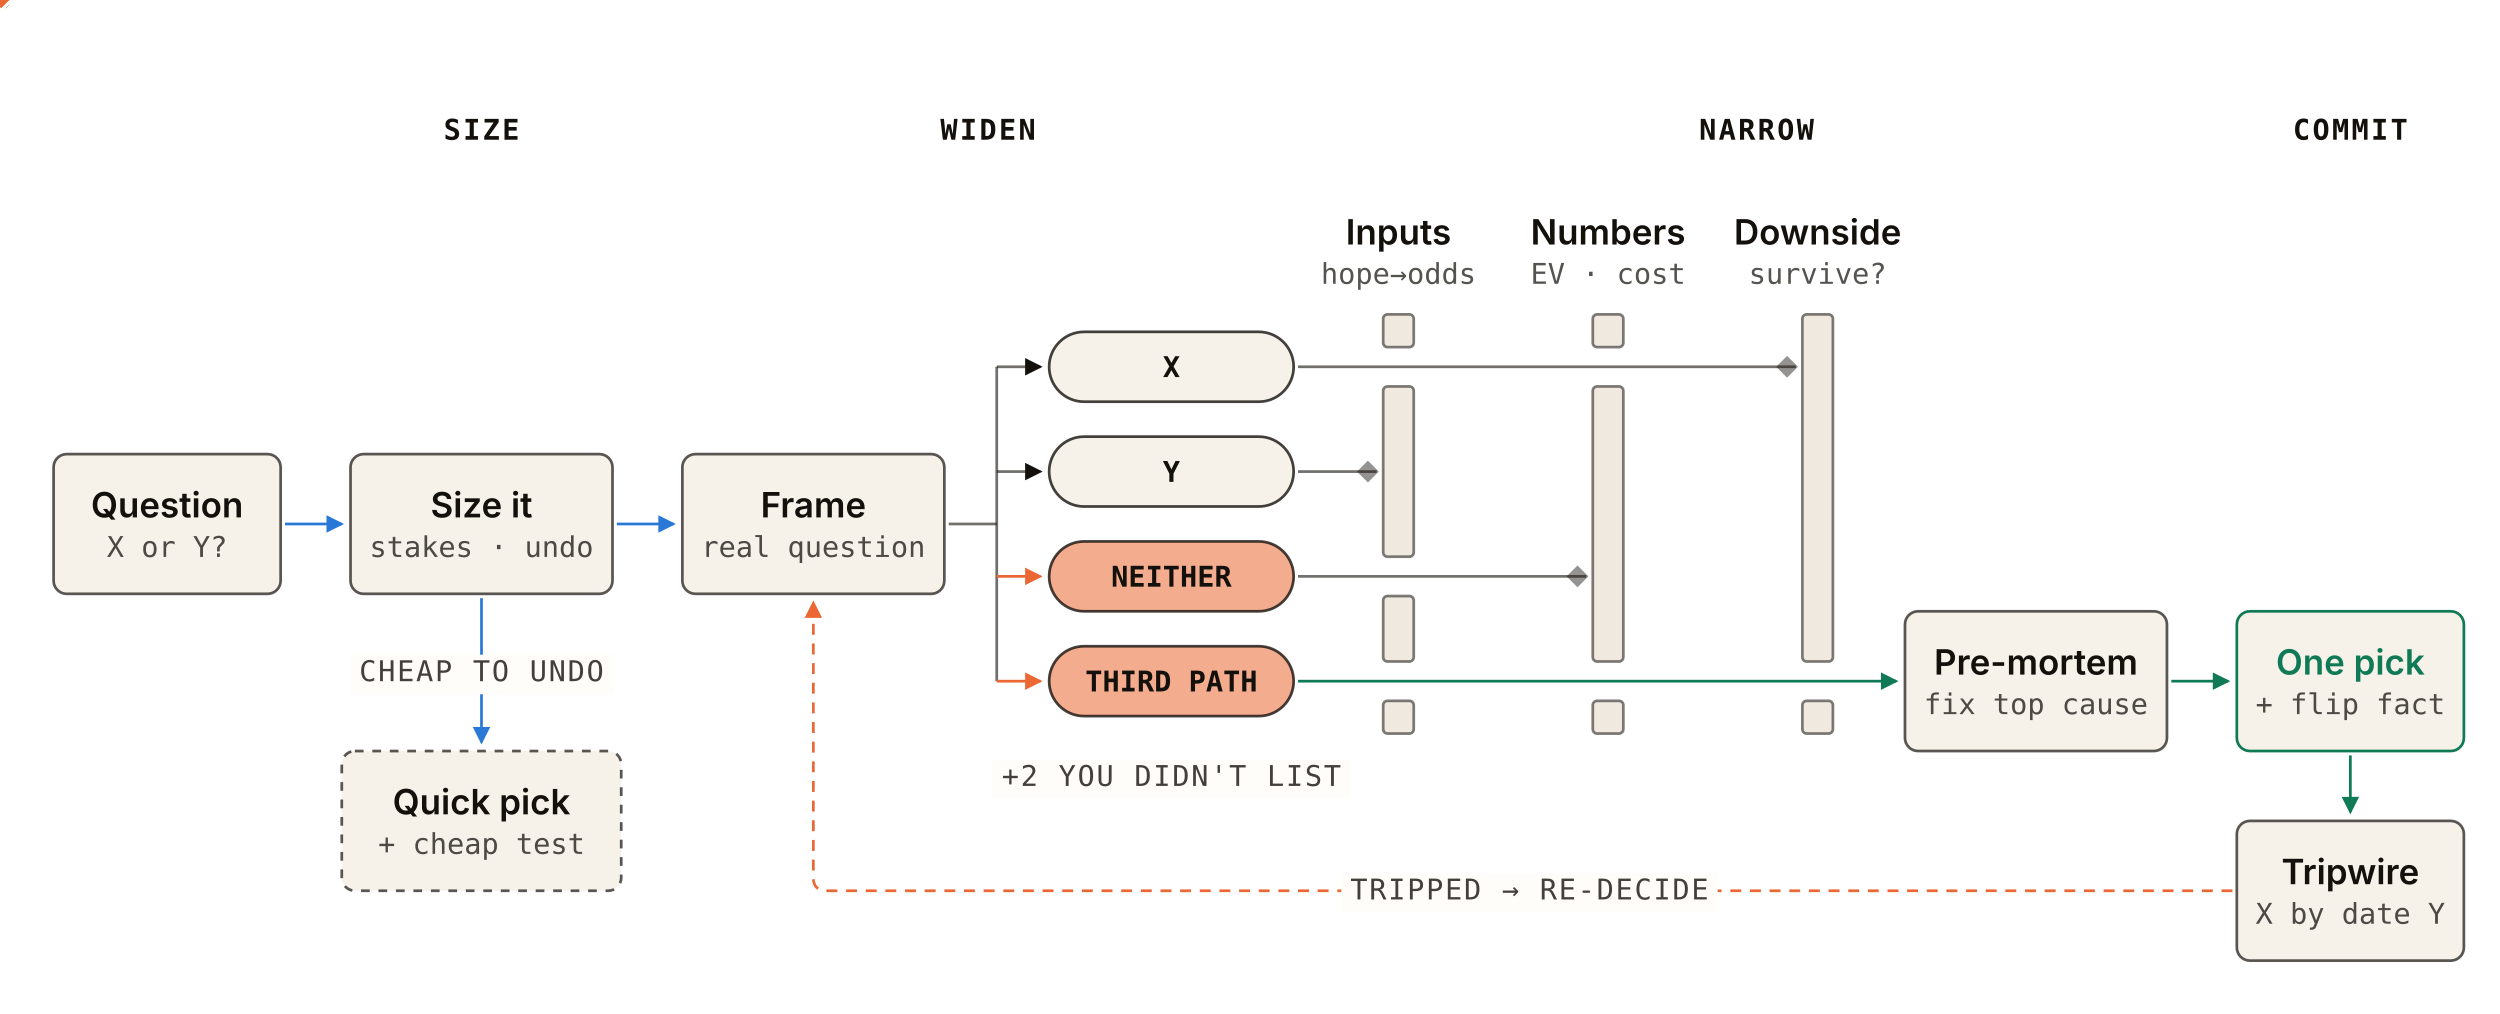
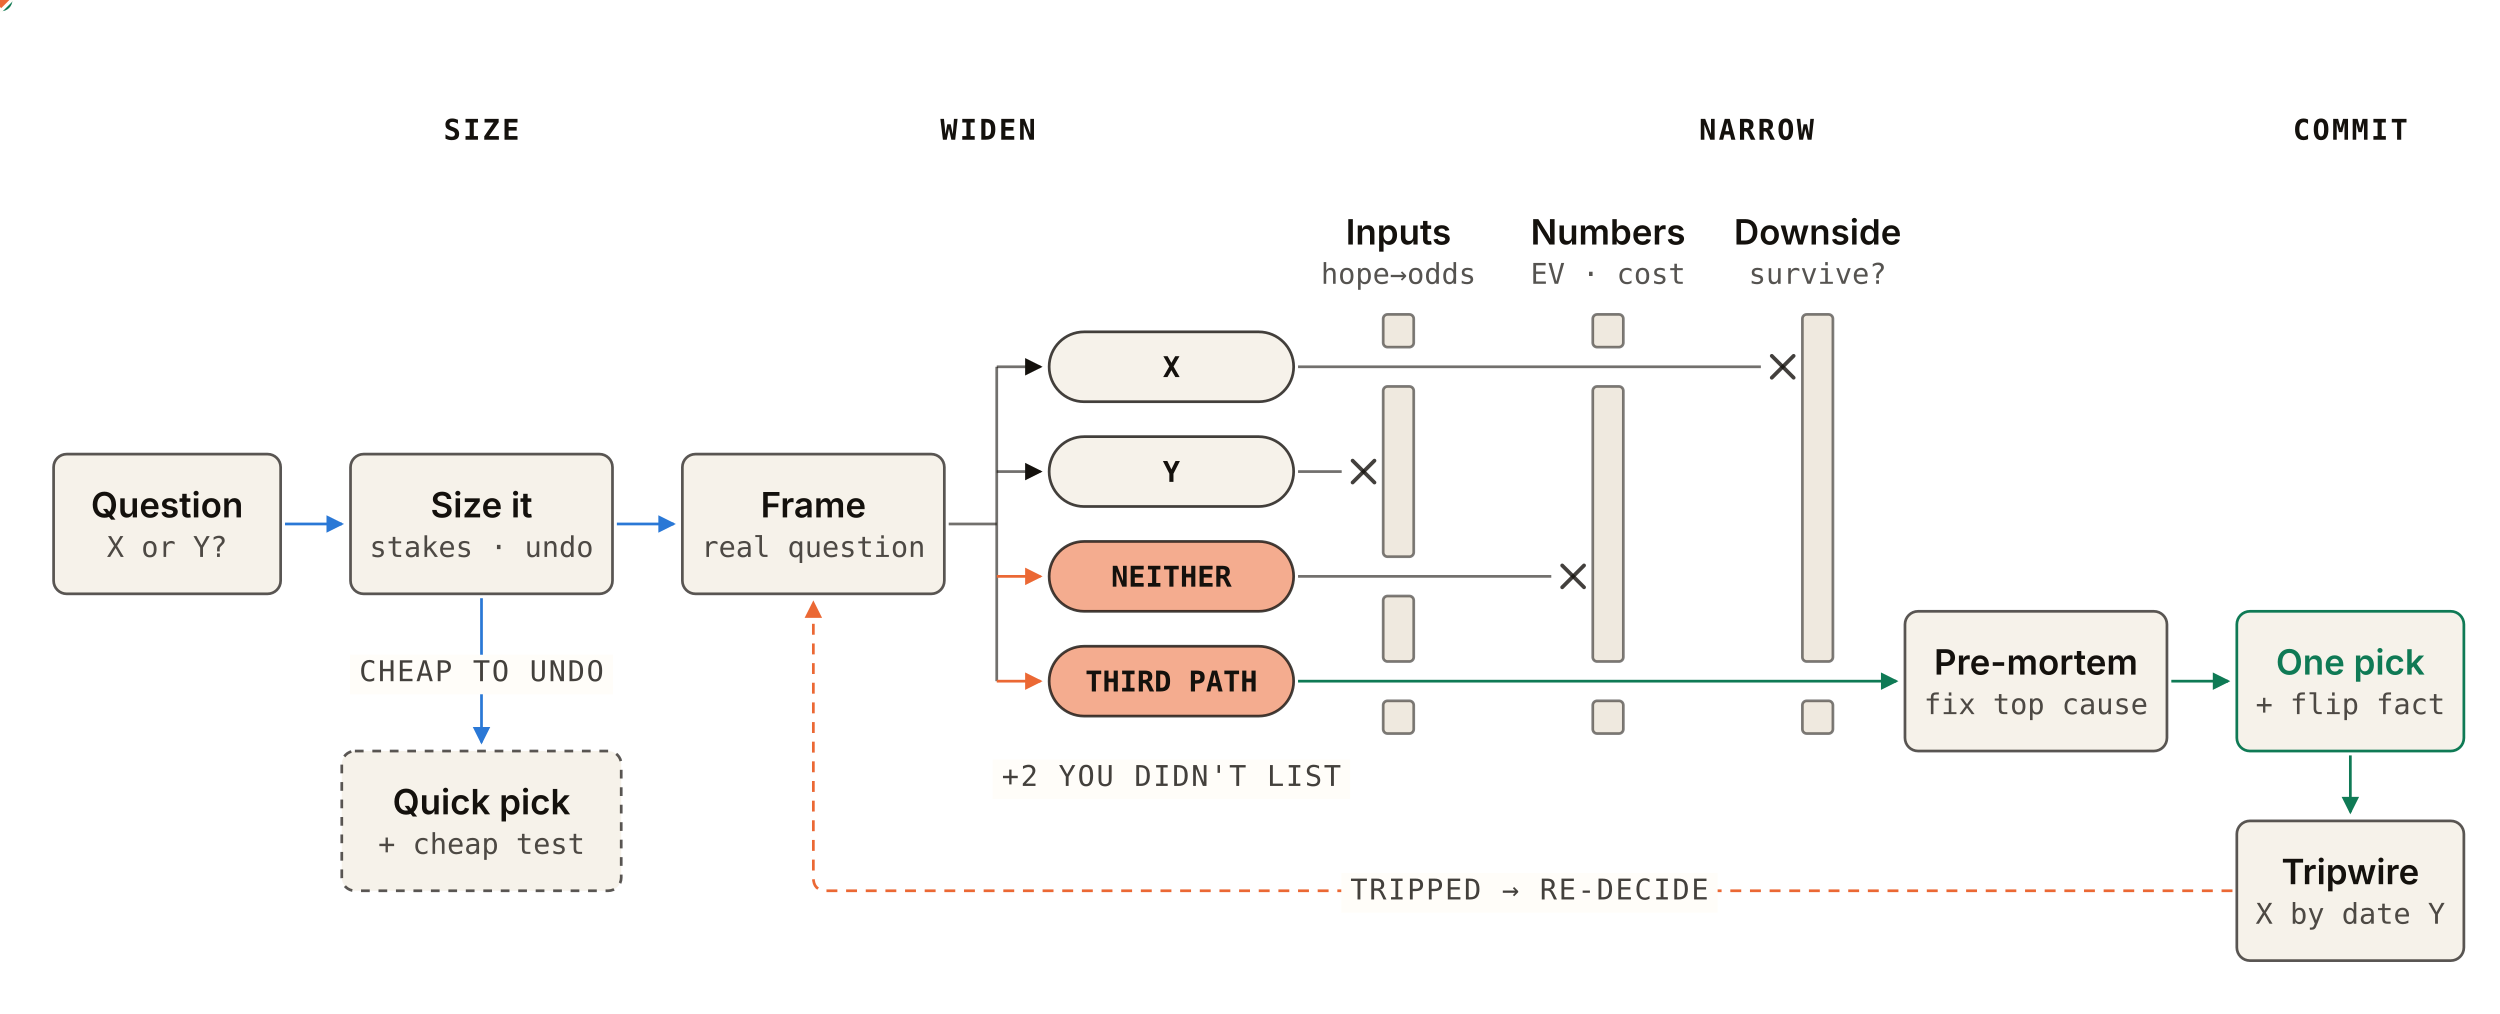
<svg xmlns="http://www.w3.org/2000/svg" viewBox="0 0 1144 464" width="960" height="389" color="#14110d" font-family="ui-sans-serif, system-ui, -apple-system, 'Segoe UI', Inter, Helvetica, Arial, sans-serif" role="img" aria-label="The decide skill as a flow from left to right. A question is sized first: a decision that is cheap to undo exits early as a quick pick with a cheap test. A consequential one goes to the frame step, which turns the two offered options, X and Y, into four by adding neither and a third path, the two the user did not list. Three walls then narrow the set: checking the inputs turns hopes into odds and stops one option, the numbers that decide it stop a second, and the downside check stops a third. Which option stops where is illustrative. The survivor is pre-mortemed and becomes one pick with the fact that would flip it, and a tripwire set at the same time loops back to the frame step to reopen the decision if it trips.">
  <style>text{user-select:none}</style>
  <g transform="translate(0,0)">
    <defs>
      <marker id="dp-head" markerWidth="8" markerHeight="8" refX="7" refY="4" orient="auto-start-reverse" markerUnits="userSpaceOnUse">
        <path d="M0,0 L8,4 L0,8 z" fill="currentColor" />
      </marker>
      <marker id="dp-head-accent" markerWidth="8" markerHeight="8" refX="7" refY="4" orient="auto-start-reverse" markerUnits="userSpaceOnUse">
        <path d="M0,0 L8,4 L0,8 z" fill="#0f7a55" />
      </marker>
      <marker id="dp-head-request" markerWidth="8" markerHeight="8" refX="7" refY="4" orient="auto-start-reverse" markerUnits="userSpaceOnUse">
        <path d="M0,0 L8,4 L0,8 z" fill="#2a78d6" />
      </marker>
      <marker id="dp-head-response" markerWidth="8" markerHeight="8" refX="7" refY="4" orient="auto-start-reverse" markerUnits="userSpaceOnUse">
        <path d="M0,0 L8,4 L0,8 z" fill="#0f7a55" />
      </marker>
      <marker id="dp-head-change" markerWidth="8" markerHeight="8" refX="7" refY="4" orient="auto-start-reverse" markerUnits="userSpaceOnUse">
        <path d="M0,0 L8,4 L0,8 z" fill="#eb6834" />
      </marker>
    </defs>
    <g data-uipack="lane">
      <text x="220" y="64" text-anchor="middle" font-size="13.108" font-weight="600" font-family="ui-monospace, SFMono-Regular, Menlo, Consolas, monospace" letter-spacing=".08em" fill="currentColor">SIZE</text>
    </g>
    <g data-uipack="lane">
      <text x="452" y="64" text-anchor="middle" font-size="13.108" font-weight="600" font-family="ui-monospace, SFMono-Regular, Menlo, Consolas, monospace" letter-spacing=".08em" fill="currentColor">WIDEN</text>
    </g>
    <g data-uipack="lane">
      <text x="804" y="64" text-anchor="middle" font-size="13.108" font-weight="600" font-family="ui-monospace, SFMono-Regular, Menlo, Consolas, monospace" letter-spacing=".08em" fill="currentColor">NARROW</text>
    </g>
    <g data-uipack="lane">
      <text x="1076" y="64" text-anchor="middle" font-size="13.108" font-weight="600" font-family="ui-monospace, SFMono-Regular, Menlo, Consolas, monospace" letter-spacing=".08em" fill="currentColor">COMMIT</text>
    </g>
    <g data-uipack="node">
      <rect x="24" y="208" width="104" height="64" rx="6" fill="#f6f2ea" stroke="currentColor" stroke-opacity="0.7" stroke-width="1.25" />
      <path class="uipack__touch-target" d="M 24 208 h 104 v 64 h -104 Z" fill="transparent" stroke="none" aria-hidden="true" />
      <text x="76" y="237" text-anchor="middle" font-size="16" font-weight="600" fill="currentColor">Question</text>
      <text x="76" y="255.108" text-anchor="middle" font-size="13.108" font-family="ui-monospace, SFMono-Regular, Menlo, Consolas, monospace" fill="currentColor" fill-opacity="0.75">X or Y?</text>
    </g>
    <path data-uipack="connector" data-kind="request" d="M130,240 L156,240" fill="none" stroke="#2a78d6" stroke-opacity="1" stroke-width="1.25" marker-end="url(#dp-head-request)" />
    <g data-uipack="node">
      <rect x="160" y="208" width="120" height="64" rx="6" fill="#f6f2ea" stroke="currentColor" stroke-opacity="0.7" stroke-width="1.25" />
      <path class="uipack__touch-target" d="M 160 208 h 120 v 64 h -120 Z" fill="transparent" stroke="none" aria-hidden="true" />
      <text x="220" y="237" text-anchor="middle" font-size="16" font-weight="600" fill="currentColor">Size it</text>
      <text x="220" y="255.108" text-anchor="middle" font-size="13.108" font-family="ui-monospace, SFMono-Regular, Menlo, Consolas, monospace" fill="currentColor" fill-opacity="0.75">stakes · undo</text>
    </g>
    <path data-uipack="connector" data-kind="request" d="M220,274 L220,340" fill="none" stroke="#2a78d6" stroke-opacity="1" stroke-width="1.25" marker-end="url(#dp-head-request)" />
    <g data-uipack="label">
      <rect x="159.765" y="299.892" width="120.47" height="18.108" fill="#fffdf9" />
      <text x="220" y="312" text-anchor="middle" font-size="13.108" font-family="ui-monospace, SFMono-Regular, Menlo, Consolas, monospace" letter-spacing=".06em" fill="currentColor" fill-opacity="0.8">CHEAP TO UNDO</text>
    </g>
    <g data-uipack="node">
      <rect x="156" y="344" width="128" height="64" rx="6" fill="#f6f2ea" stroke="currentColor" stroke-opacity="0.7" stroke-width="1.25" stroke-dasharray="4 4" />
      <path class="uipack__touch-target" d="M 156 344 h 128 v 64 h -128 Z" fill="transparent" stroke="none" aria-hidden="true" />
      <text x="220" y="373" text-anchor="middle" font-size="16" font-weight="600" fill="currentColor">Quick pick</text>
      <text x="220" y="391.108" text-anchor="middle" font-size="13.108" font-family="ui-monospace, SFMono-Regular, Menlo, Consolas, monospace" fill="currentColor" fill-opacity="0.75">+ cheap test</text>
    </g>
    <path data-uipack="connector" data-kind="request" d="M282,240 L308,240" fill="none" stroke="#2a78d6" stroke-opacity="1" stroke-width="1.25" marker-end="url(#dp-head-request)" />
    <g data-uipack="packet" data-kind="request">
      <g>
        <rect x="-4" y="-4" width="8" height="8" rx="1.5" fill="#2a78d6" stroke="#fffdf9" stroke-width="1.5" />
        <animateTransform attributeName="transform" type="scale" dur="0.9s" begin="0s" repeatCount="indefinite" calcMode="spline" values="0;1.2;1;1;0" keyTimes="0;0.12;0.2;0.8;1" keySplines="0.2 0.9 0.3 1;0.4 0 0.6 1;0 0 1 1;0.6 0 0.9 0.4" />
      </g>
      <animateMotion dur="0.9s" begin="0s" repeatCount="indefinite" path="M284,240 L302,240" calcMode="linear" />
    </g>
    <g data-uipack="node">
      <rect x="312" y="208" width="120" height="64" rx="6" fill="#f6f2ea" stroke="currentColor" stroke-opacity="0.7" stroke-width="1.25" />
      <path class="uipack__touch-target" d="M 312 208 h 120 v 64 h -120 Z" fill="transparent" stroke="none" aria-hidden="true" />
      <text x="372" y="237" text-anchor="middle" font-size="16" font-weight="600" fill="currentColor">Frame</text>
      <text x="372" y="255.108" text-anchor="middle" font-size="13.108" font-family="ui-monospace, SFMono-Regular, Menlo, Consolas, monospace" fill="currentColor" fill-opacity="0.75">real question</text>
    </g>
    <path data-uipack="connector" d="M434,240 L456,240" fill="none" stroke="currentColor" stroke-opacity="0.6" stroke-width="1.25" />
    <path data-uipack="connector" d="M456,168 L456,312" fill="none" stroke="currentColor" stroke-opacity="0.6" stroke-width="1.25" />
    <path data-uipack="connector" d="M456,168 L476,168" fill="none" stroke="currentColor" stroke-opacity="0.6" stroke-width="1.25" marker-end="url(#dp-head)" />
    <path data-uipack="connector" d="M456,216 L476,216" fill="none" stroke="currentColor" stroke-opacity="0.6" stroke-width="1.25" marker-end="url(#dp-head)" />
    <path data-uipack="connector" data-kind="change" d="M456,264 L476,264" fill="none" stroke="#eb6834" stroke-opacity="1" stroke-width="1.25" marker-end="url(#dp-head-change)" />
    <path data-uipack="connector" data-kind="change" d="M456,312 L476,312" fill="none" stroke="#eb6834" stroke-opacity="1" stroke-width="1.25" marker-end="url(#dp-head-change)" />
    <g data-uipack="chip">
      <rect x="480" y="152" width="112" height="32" rx="16" fill="#f6f2ea" stroke="currentColor" stroke-opacity="0.8" stroke-width="1.25" />
      <text x="536" y="172.719" text-anchor="middle" font-size="13.108" font-weight="600" font-family="ui-monospace, SFMono-Regular, Menlo, Consolas, monospace" fill="currentColor">X</text>
    </g>
    <g data-uipack="chip">
      <rect x="480" y="200" width="112" height="32" rx="16" fill="#f6f2ea" stroke="currentColor" stroke-opacity="0.8" stroke-width="1.25" />
      <text x="536" y="220.719" text-anchor="middle" font-size="13.108" font-weight="600" font-family="ui-monospace, SFMono-Regular, Menlo, Consolas, monospace" fill="currentColor">Y</text>
    </g>
    <g data-uipack="chip" data-kind="change">
      <rect x="480" y="248" width="112" height="32" rx="16" fill="#eb6834" style="fill-opacity:0.55" stroke="currentColor" stroke-opacity="0.8" stroke-width="1.25" />
      <text x="536" y="268.719" text-anchor="middle" font-size="13.108" font-weight="600" font-family="ui-monospace, SFMono-Regular, Menlo, Consolas, monospace" fill="currentColor">NEITHER</text>
    </g>
    <g data-uipack="chip" data-flow="pick" data-kind="change">
      <rect x="480" y="296" width="112" height="32" rx="16" fill="#eb6834" style="fill-opacity:0.55" stroke="currentColor" stroke-opacity="0.8" stroke-width="1.25" />
      <text x="536" y="316.719" text-anchor="middle" font-size="13.108" font-weight="600" font-family="ui-monospace, SFMono-Regular, Menlo, Consolas, monospace" fill="currentColor">THIRD PATH</text>
    </g>
    <g data-uipack="label">
      <rect x="454.137" y="347.892" width="163.727" height="18.108" fill="#fffdf9" />
      <text x="536" y="360" text-anchor="middle" font-size="13.108" font-family="ui-monospace, SFMono-Regular, Menlo, Consolas, monospace" letter-spacing=".06em" fill="currentColor" fill-opacity="0.8">+2 YOU DIDN'T LIST</text>
    </g>
    <g>
      <text x="640" y="112" font-size="16" font-family="ui-sans-serif, system-ui, -apple-system, 'Segoe UI', Inter, Helvetica, Arial, sans-serif" font-weight="600" text-anchor="middle" fill="currentColor" fill-opacity="1">Inputs</text>
      <text x="640" y="130" font-size="13.108" font-family="ui-monospace, SFMono-Regular, Menlo, Consolas, monospace" font-weight="400" text-anchor="middle" fill="currentColor" fill-opacity="0.72">hope→odds</text>
    </g>
    <g>
      <text x="736" y="112" font-size="16" font-family="ui-sans-serif, system-ui, -apple-system, 'Segoe UI', Inter, Helvetica, Arial, sans-serif" font-weight="600" text-anchor="middle" fill="currentColor" fill-opacity="1">Numbers</text>
      <text x="736" y="130" font-size="13.108" font-family="ui-monospace, SFMono-Regular, Menlo, Consolas, monospace" font-weight="400" text-anchor="middle" fill="currentColor" fill-opacity="0.72">EV · cost</text>
    </g>
    <g>
      <text x="832" y="112" font-size="16" font-family="ui-sans-serif, system-ui, -apple-system, 'Segoe UI', Inter, Helvetica, Arial, sans-serif" font-weight="600" text-anchor="middle" fill="currentColor" fill-opacity="1">Downside</text>
      <text x="832" y="130" font-size="13.108" font-family="ui-monospace, SFMono-Regular, Menlo, Consolas, monospace" font-weight="400" text-anchor="middle" fill="currentColor" fill-opacity="0.72">survive?</text>
    </g>
    <g>
-       <path data-uipack="connector" d="M594,168 L822,168" fill="none" stroke="currentColor" stroke-opacity="0.6" stroke-width="1.25" />
-       <path d="M818,163 L823,168 L818,173 L813,168 z" fill="currentColor" fill-opacity="0.45" />
+       <path data-uipack="connector" d="M594,168 L806,168" fill="none" stroke="currentColor" stroke-opacity="0.6" stroke-width="1.25" />
+       <g data-uipack="cross" stroke="currentColor" stroke-opacity="0.8" stroke-width="1.75" stroke-linecap="round" aria-hidden="true">
+         <line x1="811" y1="163" x2="821" y2="173" />
+         <line x1="811" y1="173" x2="821" y2="163" />
+       </g>
    </g>
    <g>
-       <path data-uipack="connector" d="M594,216 L630,216" fill="none" stroke="currentColor" stroke-opacity="0.6" stroke-width="1.25" />
-       <path d="M626,211 L631,216 L626,221 L621,216 z" fill="currentColor" fill-opacity="0.45" />
+       <path data-uipack="connector" d="M594,216 L614,216" fill="none" stroke="currentColor" stroke-opacity="0.6" stroke-width="1.25" />
+       <g data-uipack="cross" stroke="currentColor" stroke-opacity="0.8" stroke-width="1.75" stroke-linecap="round" aria-hidden="true">
+         <line x1="619" y1="211" x2="629" y2="221" />
+         <line x1="619" y1="221" x2="629" y2="211" />
+       </g>
    </g>
    <g>
-       <path data-uipack="connector" d="M594,264 L726,264" fill="none" stroke="currentColor" stroke-opacity="0.6" stroke-width="1.25" />
-       <path d="M722,259 L727,264 L722,269 L717,264 z" fill="currentColor" fill-opacity="0.45" />
+       <path data-uipack="connector" d="M594,264 L710,264" fill="none" stroke="currentColor" stroke-opacity="0.6" stroke-width="1.25" />
+       <g data-uipack="cross" stroke="currentColor" stroke-opacity="0.8" stroke-width="1.75" stroke-linecap="round" aria-hidden="true">
+         <line x1="715" y1="259" x2="725" y2="269" />
+         <line x1="715" y1="269" x2="725" y2="259" />
+       </g>
    </g>
    <g>
-       <path data-uipack="connector" data-flow="pick" data-kind="response" d="M594,312 L868,312" fill="none" stroke="#0f7a55" stroke-opacity="1" stroke-width="1.25" marker-end="url(#dp-head-response)" />
-       <g data-uipack="packet" data-flow="pick" data-kind="response">
+       <path data-uipack="connector" data-flow="pick" data-kind="accent" d="M594,312 L868,312" fill="none" stroke="#0f7a55" stroke-opacity="1" stroke-width="1.25" marker-end="url(#dp-head-accent)" />
+       <g data-uipack="packet" data-flow="pick" data-kind="accent">
        <g>
-           <circle cx="0" cy="0" r="5" fill="#0f7a55" stroke="#fffdf9" stroke-width="1.5" />
+           <circle cx="0" cy="0" r="3.9" fill="#fffdf9" stroke="#0f7a55" stroke-width="2.5" />
          <animateTransform attributeName="transform" type="scale" dur="2s" begin="0s" repeatCount="indefinite" calcMode="spline" values="0;1.2;1;1;0" keyTimes="0;0.084;0.14;0.84;1" keySplines="0.2 0.9 0.3 1;0.4 0 0.6 1;0 0 1 1;0.6 0 0.9 0.4" />
        </g>
        <animateMotion dur="2s" begin="0s" repeatCount="indefinite" path="M599,312 L860,312" calcMode="linear" />
      </g>
    </g>
-     <g>
+     <g data-uipack="wall">
      <rect x="633" y="144" width="14" height="15" rx="2" fill="#efe9df" stroke="currentColor" stroke-opacity="0.55" stroke-width="1.25" />
      <rect x="633" y="177" width="14" height="78" rx="2" fill="#efe9df" stroke="currentColor" stroke-opacity="0.55" stroke-width="1.25" />
      <rect x="633" y="273" width="14" height="30" rx="2" fill="#efe9df" stroke="currentColor" stroke-opacity="0.55" stroke-width="1.25" />
      <rect x="633" y="321" width="14" height="15" rx="2" fill="#efe9df" stroke="currentColor" stroke-opacity="0.55" stroke-width="1.25" />
    </g>
-     <g>
+     <g data-uipack="wall">
      <rect x="729" y="144" width="14" height="15" rx="2" fill="#efe9df" stroke="currentColor" stroke-opacity="0.55" stroke-width="1.25" />
      <rect x="729" y="177" width="14" height="126" rx="2" fill="#efe9df" stroke="currentColor" stroke-opacity="0.55" stroke-width="1.25" />
      <rect x="729" y="321" width="14" height="15" rx="2" fill="#efe9df" stroke="currentColor" stroke-opacity="0.55" stroke-width="1.25" />
    </g>
-     <g>
+     <g data-uipack="wall">
      <rect x="825" y="144" width="14" height="159" rx="2" fill="#efe9df" stroke="currentColor" stroke-opacity="0.55" stroke-width="1.25" />
      <rect x="825" y="321" width="14" height="15" rx="2" fill="#efe9df" stroke="currentColor" stroke-opacity="0.55" stroke-width="1.25" />
    </g>
    <g data-uipack="node" data-flow="pick">
      <rect x="872" y="280" width="120" height="64" rx="6" fill="#f6f2ea" stroke="currentColor" stroke-opacity="0.7" stroke-width="1.25" />
      <path class="uipack__touch-target" d="M 872 280 h 120 v 64 h -120 Z" fill="transparent" stroke="none" aria-hidden="true" />
      <text x="932" y="309" text-anchor="middle" font-size="16" font-weight="600" fill="currentColor">Pre-mortem</text>
      <text x="932" y="327.108" text-anchor="middle" font-size="13.108" font-family="ui-monospace, SFMono-Regular, Menlo, Consolas, monospace" fill="currentColor" fill-opacity="0.75">fix top cause</text>
    </g>
-     <path data-uipack="connector" data-flow="pick" data-kind="response" d="M994,312 L1020,312" fill="none" stroke="#0f7a55" stroke-opacity="1" stroke-width="1.25" marker-end="url(#dp-head-response)" />
+     <path data-uipack="connector" data-flow="pick" data-kind="accent" d="M994,312 L1020,312" fill="none" stroke="#0f7a55" stroke-opacity="1" stroke-width="1.25" marker-end="url(#dp-head-accent)" />
    <g data-uipack="node" data-flow="pick">
      <rect x="1024" y="280" width="104" height="64" rx="6" fill="#f6f2ea" stroke="#0f7a55" stroke-opacity="1" stroke-width="1.25" />
      <path class="uipack__touch-target" d="M 1024 280 h 104 v 64 h -104 Z" fill="transparent" stroke="none" aria-hidden="true" />
      <text x="1076" y="309" text-anchor="middle" font-size="16" font-weight="600" fill="#0f7a55">One pick</text>
      <text x="1076" y="327.108" text-anchor="middle" font-size="13.108" font-family="ui-monospace, SFMono-Regular, Menlo, Consolas, monospace" fill="currentColor" fill-opacity="0.75">+ flip fact</text>
    </g>
-     <path data-uipack="connector" data-flow="pick" data-kind="response" d="M1076,346 L1076,372" fill="none" stroke="#0f7a55" stroke-opacity="1" stroke-width="1.25" marker-end="url(#dp-head-response)" />
+     <path data-uipack="connector" data-flow="pick" data-kind="accent" d="M1076,346 L1076,372" fill="none" stroke="#0f7a55" stroke-opacity="1" stroke-width="1.25" marker-end="url(#dp-head-accent)" />
    <g data-uipack="node" data-flow="pick">
      <rect x="1024" y="376" width="104" height="64" rx="6" fill="#f6f2ea" stroke="currentColor" stroke-opacity="0.7" stroke-width="1.25" />
      <path class="uipack__touch-target" d="M 1024 376 h 104 v 64 h -104 Z" fill="transparent" stroke="none" aria-hidden="true" />
      <text x="1076" y="405" text-anchor="middle" font-size="16" font-weight="600" fill="currentColor">Tripwire</text>
      <text x="1076" y="423.108" text-anchor="middle" font-size="13.108" font-family="ui-monospace, SFMono-Regular, Menlo, Consolas, monospace" fill="currentColor" fill-opacity="0.75">X by date Y</text>
    </g>
    <path data-uipack="connector" data-kind="change" d="M1022,408 L378,408 Q372,408 372,402 L372,276" fill="none" stroke="#eb6834" stroke-opacity="1" stroke-width="1.25" stroke-dasharray="5 4" marker-end="url(#dp-head-change)" />
    <g data-uipack="packet" data-kind="change">
      <g>
        <path d="M0,-4.8 L4.8,0 L0,4.8 L-4.8,0 Z" fill="#eb6834" stroke="#fffdf9" stroke-width="1.5" />
        <animateTransform attributeName="transform" type="scale" dur="4s" begin="0s" repeatCount="indefinite" calcMode="spline" values="0;1.2;1;1;0" keyTimes="0;0.042;0.07;0.92;1" keySplines="0.2 0.9 0.3 1;0.4 0 0.6 1;0 0 1 1;0.6 0 0.9 0.4" />
      </g>
      <animateMotion dur="4s" begin="0s" repeatCount="indefinite" path="M1018,408 L378,408 Q372,408 372,402 L372,284" calcMode="linear" />
    </g>
    <g data-uipack="label">
      <rect x="613.811" y="399.892" width="172.379" height="18.108" fill="#fffdf9" />
      <text x="700" y="412" text-anchor="middle" font-size="13.108" font-family="ui-monospace, SFMono-Regular, Menlo, Consolas, monospace" letter-spacing=".06em" fill="currentColor" fill-opacity="0.8">TRIPPED → RE-DECIDE</text>
    </g>
  </g>
</svg>
